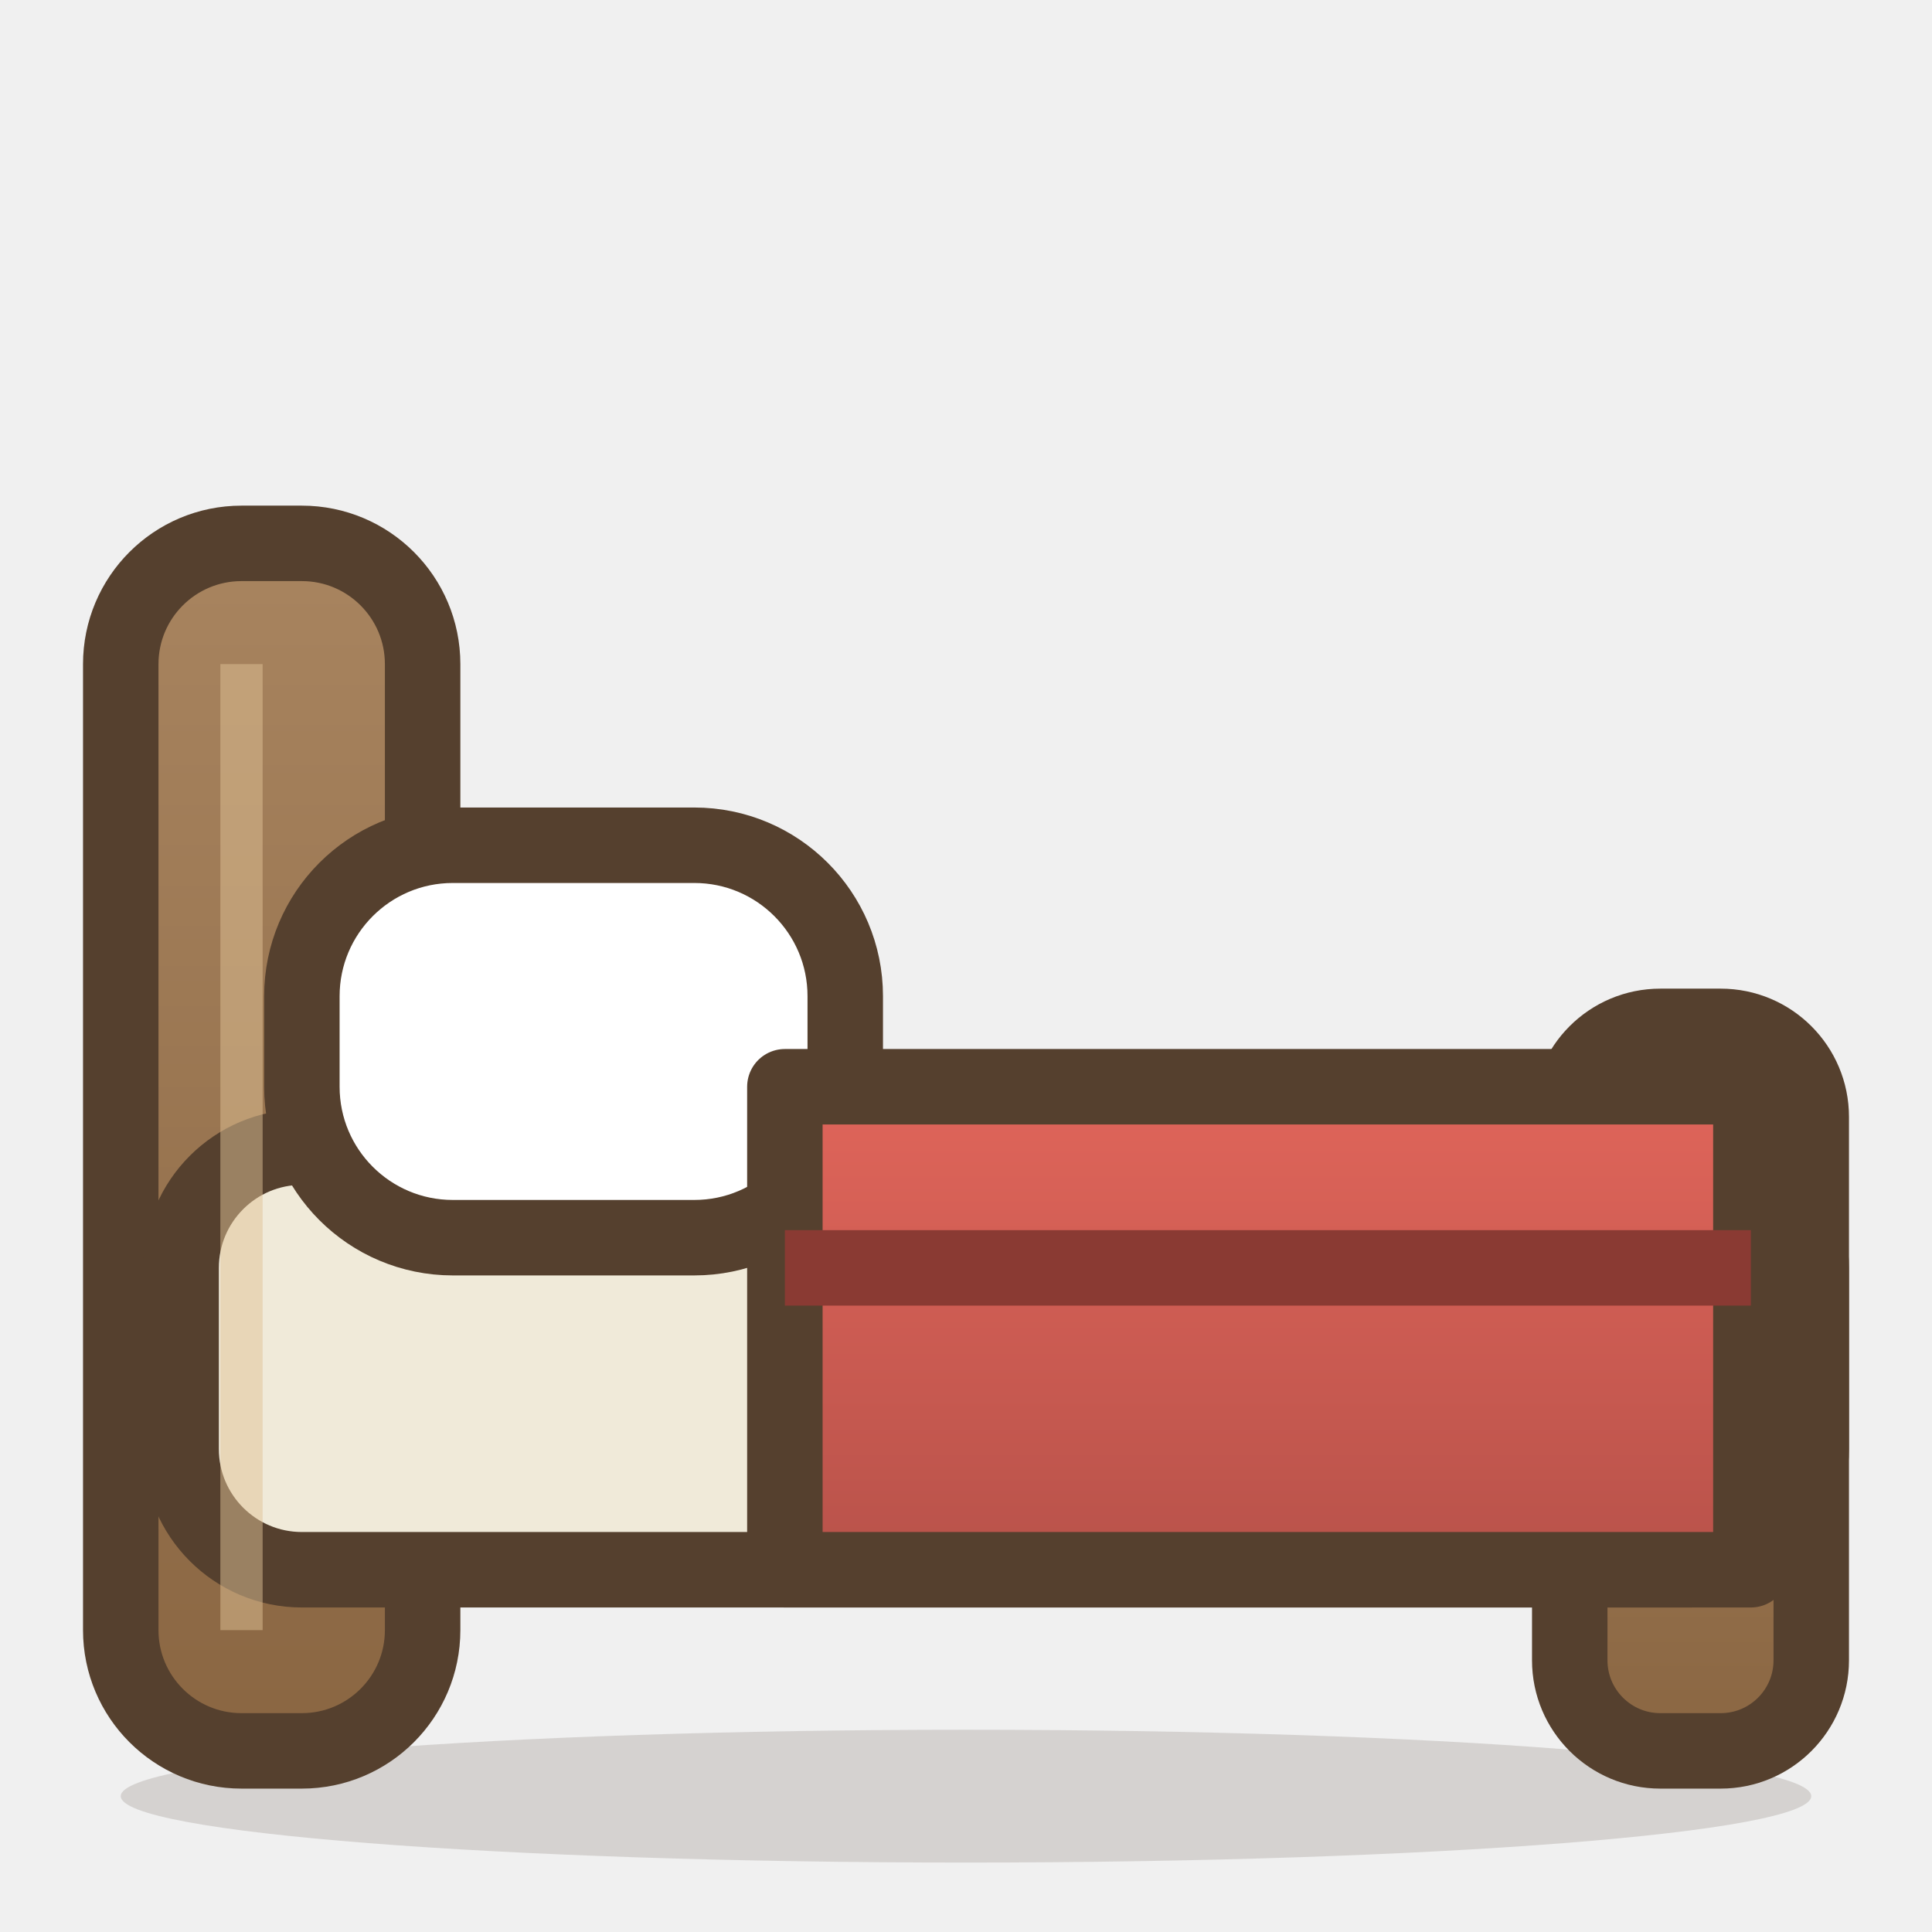
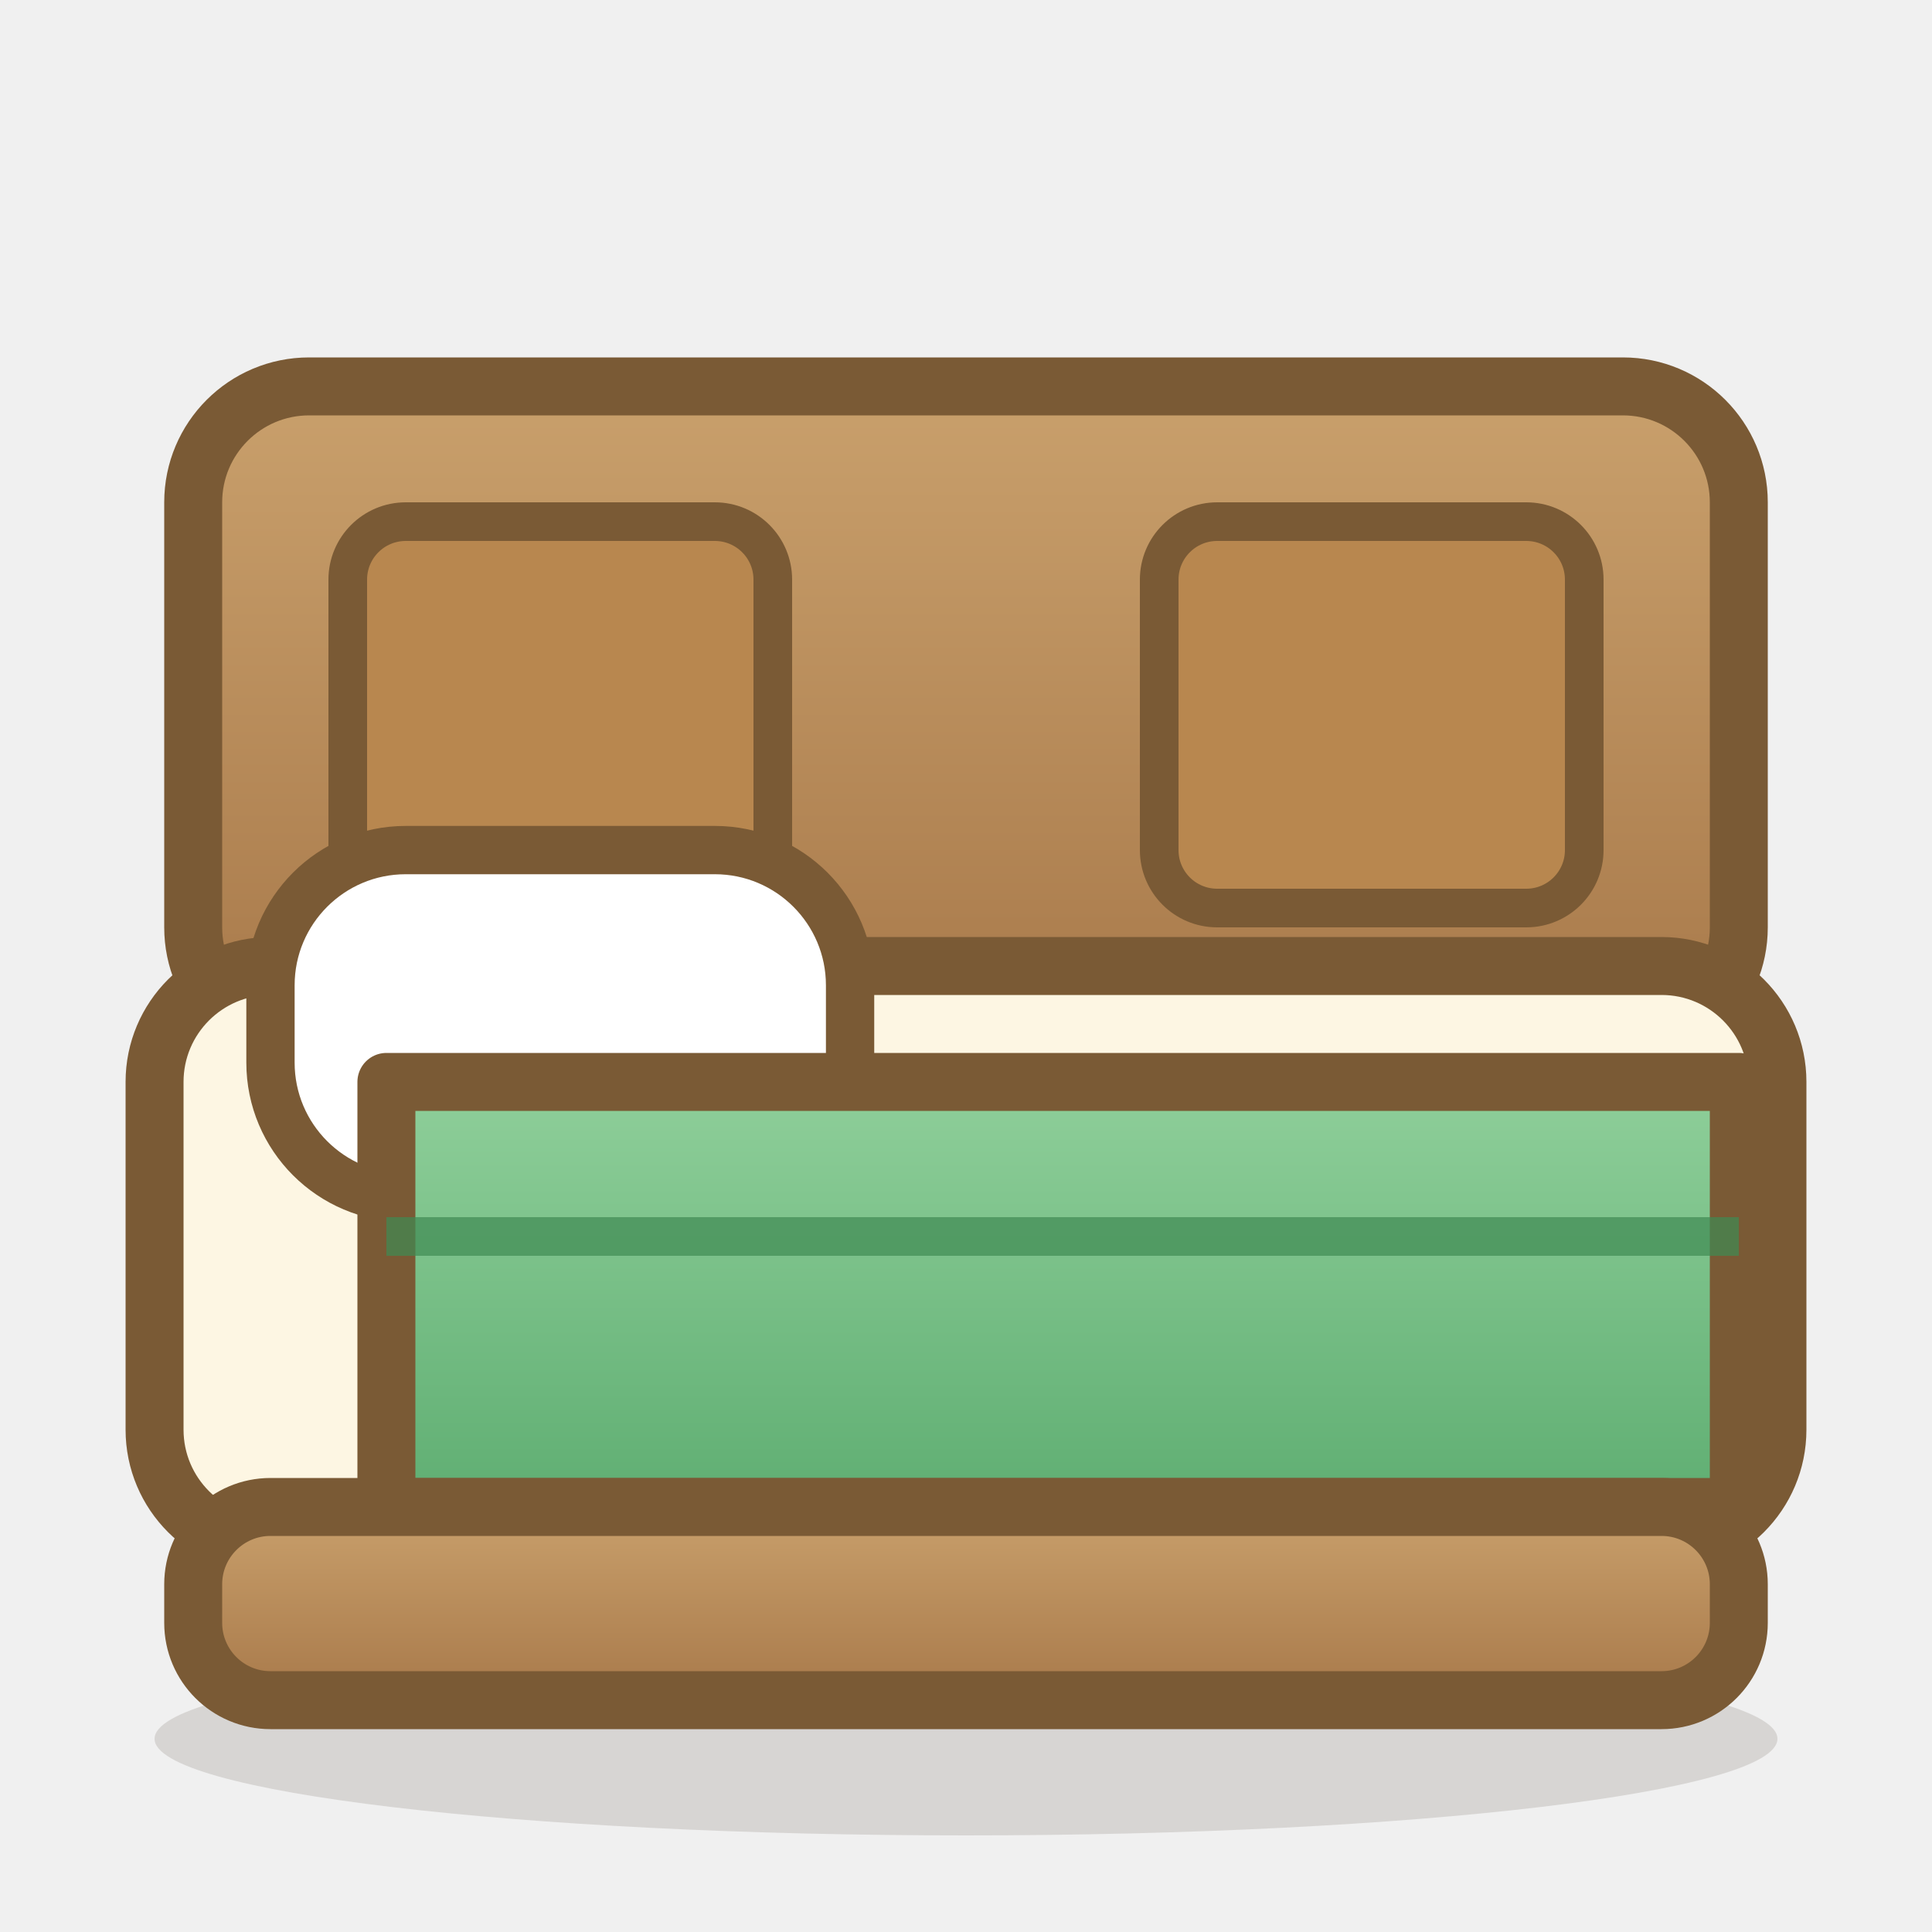
- <svg xmlns="http://www.w3.org/2000/svg" width="64" height="64" viewBox="0 0 64 64">
+ <svg xmlns="http://www.w3.org/2000/svg" width="100" height="100" viewBox="0 0 100 100">
  <defs>
-     <linearGradient id="bw_frame" x1="0" y1="0" x2="0" y2="1">
-       <stop offset="0%" stop-color="#a8845f" />
-       <stop offset="100%" stop-color="#8a6642" />
+     <linearGradient id="bwd_frame" x1="0" y1="0" x2="0" y2="1">
+       <stop offset="0%" stop-color="#c9a06c" />
+       <stop offset="100%" stop-color="#a8794a" />
    </linearGradient>
-     <linearGradient id="bw_blanket" x1="0" y1="0" x2="0" y2="1">
-       <stop offset="0%" stop-color="#e0655a" />
-       <stop offset="100%" stop-color="#b8524a" />
+     <linearGradient id="bwd_blanket" x1="0" y1="0" x2="0" y2="1">
+       <stop offset="0%" stop-color="#8fcf9a" />
+       <stop offset="100%" stop-color="#5fae72" />
    </linearGradient>
  </defs>
-   <ellipse cx="32" cy="59.5" rx="28" ry="2.2" fill="#3a2a1c" opacity="0.15" />
-   <rect x="4" y="18" width="10" height="40" rx="4" fill="url(#bw_frame)" stroke="#55402e" stroke-width="2.5" />
-   <rect x="52" y="34" width="8" height="24" rx="3" fill="url(#bw_frame)" stroke="#55402e" stroke-width="2.5" />
-   <rect x="6" y="38" width="54" height="14" rx="4" fill="#f0ead9" stroke="#55402e" stroke-width="2.5" />
-   <rect x="10" y="28" width="18" height="13" rx="5" fill="#ffffff" stroke="#55402e" stroke-width="2.5" />
-   <path d="M 26 36 L 58 36 L 58 52 L 26 52 Z" fill="url(#bw_blanket)" stroke="#55402e" stroke-width="2.5" stroke-linejoin="round" />
-   <path d="M 26 42 L 58 42" stroke="#8a3a33" stroke-width="2.5" />
-   <path d="M 8 22 v 32" stroke="#e0c295" stroke-width="1.4" opacity="0.5" />
+   <ellipse cx="50" cy="90" rx="42" ry="5" fill="#3a2a1c" opacity="0.14" />
+   <rect x="10" y="20" width="80" height="34" rx="6" fill="url(#bwd_frame)" stroke="#7a5a35" stroke-width="3" />
+   <rect x="18" y="27" width="22" height="20" rx="3" fill="#b8874f" stroke="#7a5a35" stroke-width="2" />
+   <rect x="60" y="27" width="22" height="20" rx="3" fill="#b8874f" stroke="#7a5a35" stroke-width="2" />
+   <rect x="8" y="50" width="84" height="30" rx="6" fill="#fdf6e3" stroke="#7a5a35" stroke-width="3" />
+   <rect x="14" y="44" width="30" height="18" rx="7" fill="#ffffff" stroke="#7a5a35" stroke-width="2.5" />
+   <path d="M 20 56 L 90 56 L 90 78 L 20 78 Z" fill="url(#bwd_blanket)" stroke="#7a5a35" stroke-width="3" stroke-linejoin="round" />
+   <path d="M 20 64 H 90" stroke="#3f8a52" stroke-width="2" opacity="0.7" />
+   <rect x="10" y="78" width="80" height="10" rx="4" fill="url(#bwd_frame)" stroke="#7a5a35" stroke-width="3" />
</svg>
